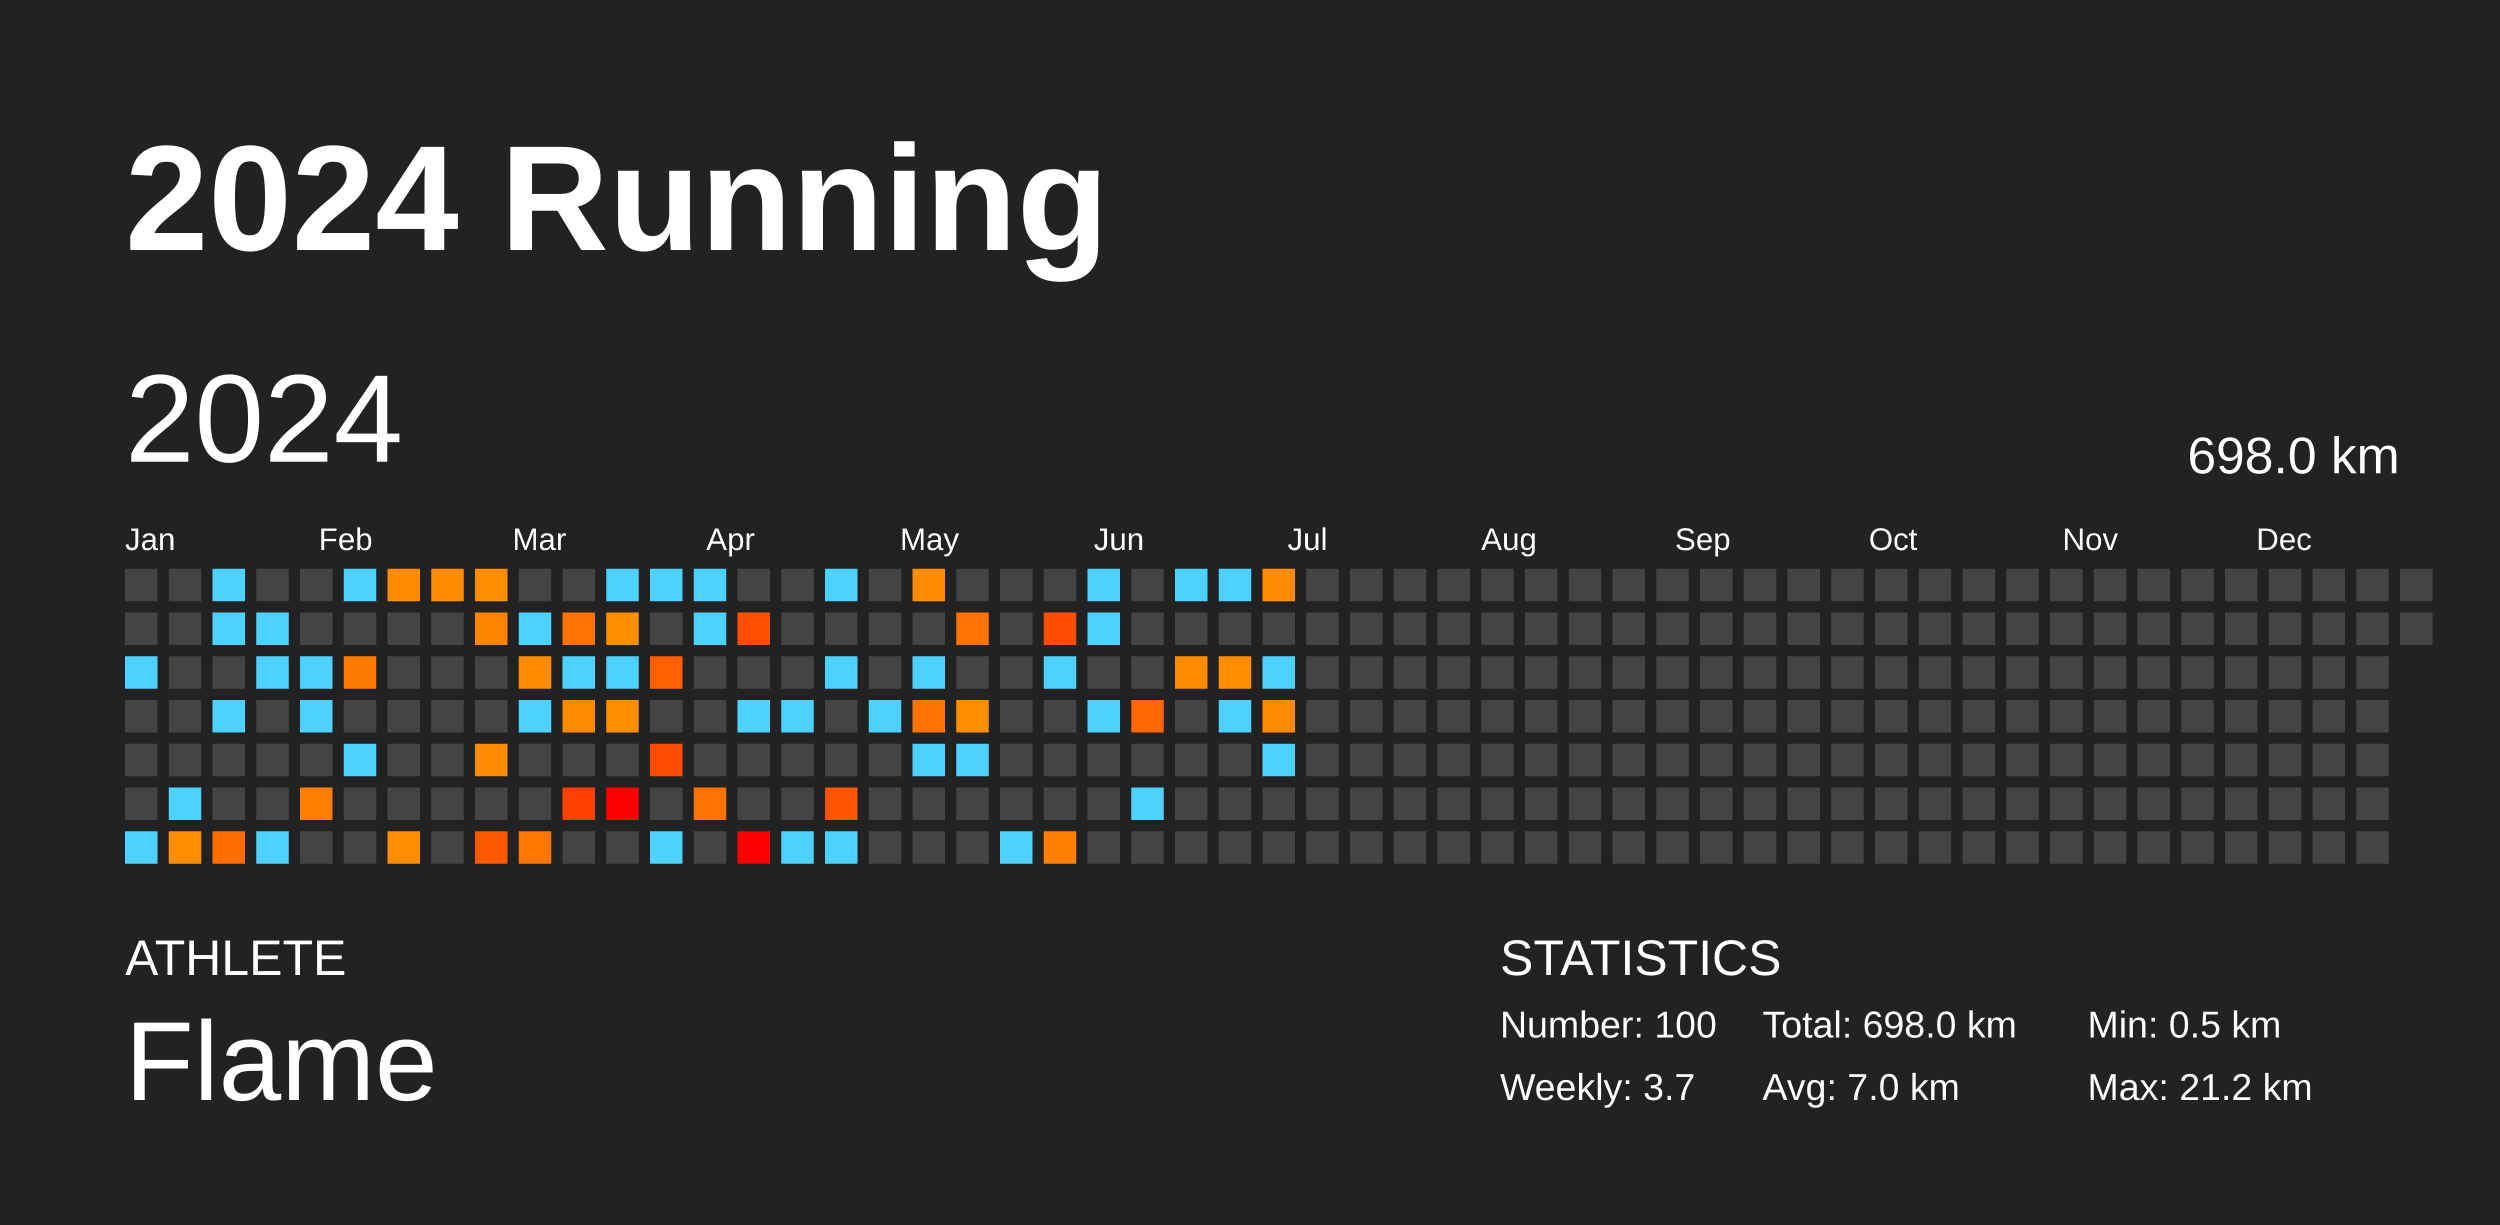
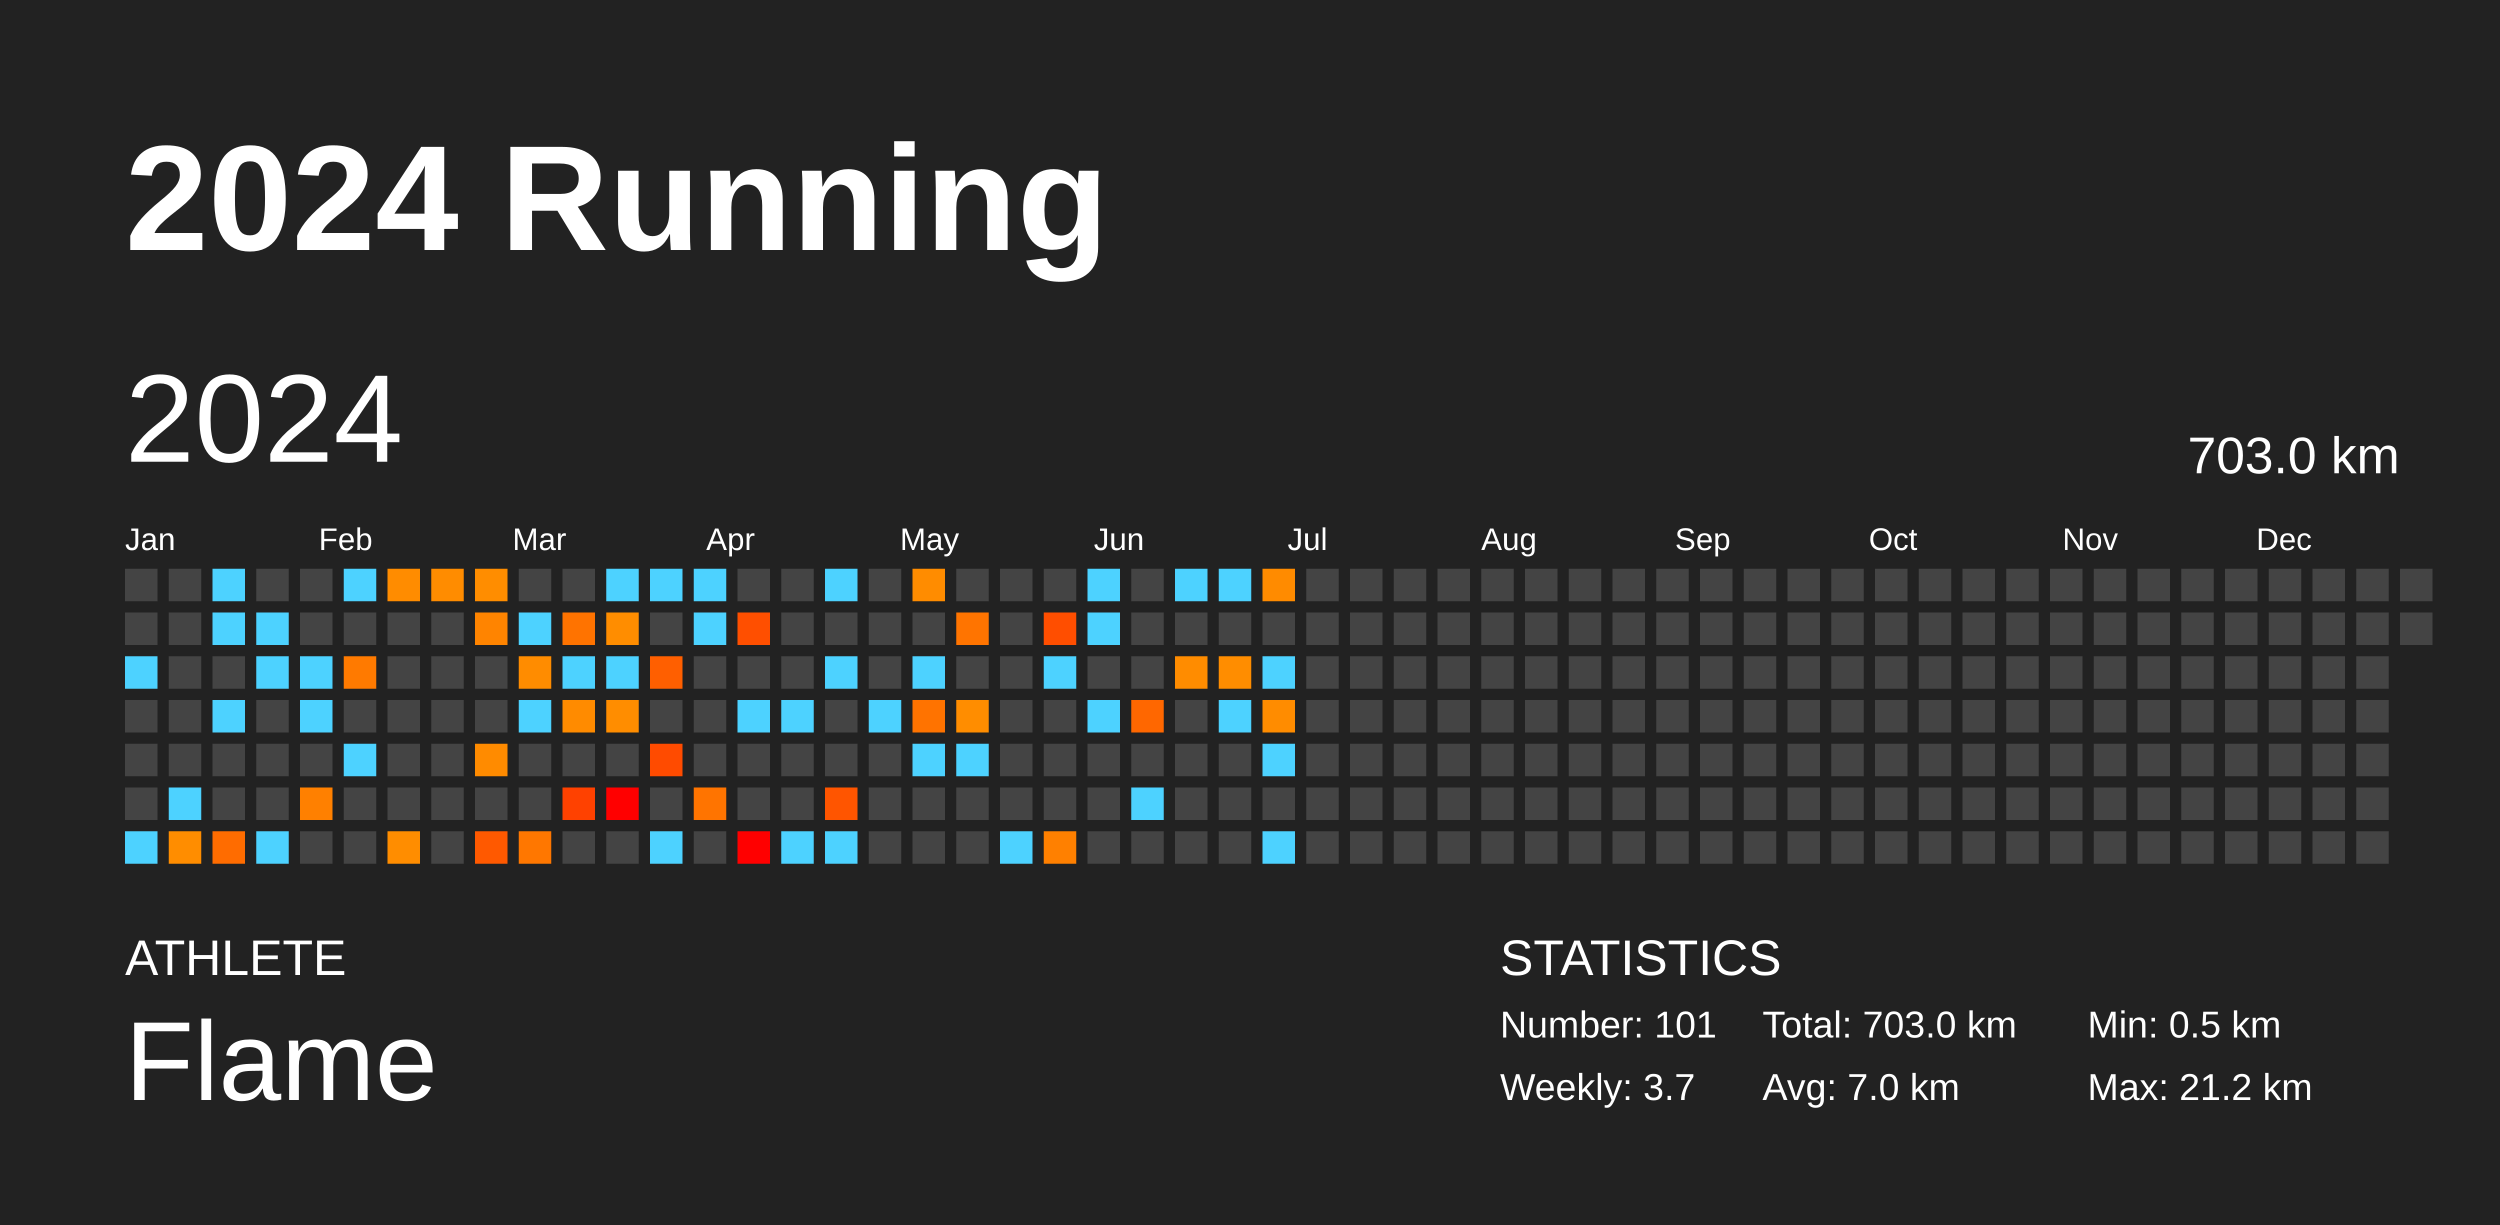
<svg xmlns="http://www.w3.org/2000/svg" baseProfile="full" height="98mm" version="1.1" viewBox="0,0,200,98" width="200mm">
  <defs />
  <rect fill="#222222" height="98" width="200" x="0" y="0" />
  <text fill="#FFFFFF" style="font-size:12px; font-family:Arial; font-weight:bold;" x="10" y="20">2024 Running</text>
  <text fill="#FFFFFF" style="font-size:4px; font-family:Arial" x="10" y="78">ATHLETE</text>
  <text fill="#FFFFFF" style="font-size:9px; font-family:Arial" x="10" y="88">Flame</text>
  <text fill="#FFFFFF" style="font-size:4px; font-family:Arial" x="120" y="78">STATISTICS</text>
-   <text fill="#FFFFFF" style="font-size:3px; font-family:Arial" x="120" y="83">Number: 100</text>
+   <text fill="#FFFFFF" style="font-size:3px; font-family:Arial" x="120" y="83">Number: 101</text>
  <text fill="#FFFFFF" style="font-size:3px; font-family:Arial" x="120" y="88">Weekly: 3.7</text>
-   <text fill="#FFFFFF" style="font-size:3px; font-family:Arial" x="141" y="83">Total: 698.0 km</text>
+   <text fill="#FFFFFF" style="font-size:3px; font-family:Arial" x="141" y="83">Total: 703.0 km</text>
  <text fill="#FFFFFF" style="font-size:3px; font-family:Arial" x="141" y="88">Avg: 7.0 km</text>
  <text fill="#FFFFFF" style="font-size:3px; font-family:Arial" x="167" y="83">Min: 0.5 km</text>
  <text fill="#FFFFFF" style="font-size:3px; font-family:Arial" x="167" y="88">Max: 21.2 km</text>
  <text dominant-baseline="hanging" fill="#FFFFFF" style="font-size:10.0px; font-family:Arial;" x="10" y="30">2024</text>
-   <text dominant-baseline="hanging" fill="#FFFFFF" style="font-size:4.125px; font-family:Arial;" x="175" y="35">698.0 km</text>
+   <text dominant-baseline="hanging" fill="#FFFFFF" style="font-size:4.125px; font-family:Arial;" x="175" y="35">703.0 km</text>
  <text fill="#FFFFFF" style="font-size:2.5px; font-family:Arial" x="10.0" y="44">Jan</text>
  <text fill="#FFFFFF" style="font-size:2.5px; font-family:Arial" x="25.5" y="44">Feb</text>
  <text fill="#FFFFFF" style="font-size:2.5px; font-family:Arial" x="41.0" y="44">Mar</text>
  <text fill="#FFFFFF" style="font-size:2.5px; font-family:Arial" x="56.5" y="44">Apr</text>
  <text fill="#FFFFFF" style="font-size:2.5px; font-family:Arial" x="72.0" y="44">May</text>
  <text fill="#FFFFFF" style="font-size:2.5px; font-family:Arial" x="87.5" y="44">Jun</text>
  <text fill="#FFFFFF" style="font-size:2.5px; font-family:Arial" x="103.0" y="44">Jul</text>
  <text fill="#FFFFFF" style="font-size:2.5px; font-family:Arial" x="118.5" y="44">Aug</text>
  <text fill="#FFFFFF" style="font-size:2.5px; font-family:Arial" x="134.0" y="44">Sep</text>
  <text fill="#FFFFFF" style="font-size:2.5px; font-family:Arial" x="149.5" y="44">Oct</text>
  <text fill="#FFFFFF" style="font-size:2.5px; font-family:Arial" x="165.0" y="44">Nov</text>
  <text fill="#FFFFFF" style="font-size:2.5px; font-family:Arial" x="180.5" y="44">Dec</text>
  <rect fill="#444444" height="2.6" width="2.6" x="10.0" y="45.5" />
  <rect fill="#444444" height="2.6" width="2.6" x="10.0" y="49.0" />
  <rect fill="#4dd2ff" height="2.6" width="2.6" x="10.0" y="52.5" />
  <rect fill="#444444" height="2.6" width="2.6" x="10.0" y="56.0" />
  <rect fill="#444444" height="2.6" width="2.6" x="10.0" y="59.5" />
  <rect fill="#444444" height="2.6" width="2.6" x="10.0" y="63.0" />
  <rect fill="#4dd2ff" height="2.6" width="2.6" x="10.0" y="66.5" />
  <rect fill="#444444" height="2.6" width="2.6" x="13.5" y="45.5" />
  <rect fill="#444444" height="2.6" width="2.6" x="13.5" y="49.0" />
  <rect fill="#444444" height="2.6" width="2.6" x="13.5" y="52.5" />
  <rect fill="#444444" height="2.6" width="2.6" x="13.5" y="56.0" />
  <rect fill="#444444" height="2.6" width="2.6" x="13.5" y="59.5" />
  <rect fill="#4dd2ff" height="2.6" width="2.6" x="13.5" y="63.0" />
  <rect fill="#ff8d00" height="2.6" width="2.6" x="13.5" y="66.5" />
  <rect fill="#4dd2ff" height="2.6" width="2.6" x="17.0" y="45.5" />
  <rect fill="#4dd2ff" height="2.6" width="2.6" x="17.0" y="49.0" />
  <rect fill="#444444" height="2.6" width="2.6" x="17.0" y="52.5" />
  <rect fill="#4dd2ff" height="2.6" width="2.6" x="17.0" y="56.0" />
  <rect fill="#444444" height="2.6" width="2.6" x="17.0" y="59.5" />
  <rect fill="#444444" height="2.6" width="2.6" x="17.0" y="63.0" />
  <rect fill="#ff6c00" height="2.6" width="2.6" x="17.0" y="66.5" />
  <rect fill="#444444" height="2.6" width="2.6" x="20.5" y="45.5" />
  <rect fill="#4dd2ff" height="2.6" width="2.6" x="20.5" y="49.0" />
  <rect fill="#4dd2ff" height="2.6" width="2.6" x="20.5" y="52.5" />
  <rect fill="#444444" height="2.6" width="2.6" x="20.5" y="56.0" />
  <rect fill="#444444" height="2.6" width="2.6" x="20.5" y="59.5" />
  <rect fill="#444444" height="2.6" width="2.6" x="20.5" y="63.0" />
  <rect fill="#4dd2ff" height="2.6" width="2.6" x="20.5" y="66.5" />
  <rect fill="#444444" height="2.6" width="2.6" x="24.0" y="45.5" />
  <rect fill="#444444" height="2.6" width="2.6" x="24.0" y="49.0" />
  <rect fill="#4dd2ff" height="2.6" width="2.6" x="24.0" y="52.5" />
  <rect fill="#4dd2ff" height="2.6" width="2.6" x="24.0" y="56.0" />
  <rect fill="#444444" height="2.6" width="2.6" x="24.0" y="59.5" />
  <rect fill="#ff8000" height="2.6" width="2.6" x="24.0" y="63.0" />
  <rect fill="#444444" height="2.6" width="2.6" x="24.0" y="66.5" />
  <rect fill="#4dd2ff" height="2.6" width="2.6" x="27.5" y="45.5" />
  <rect fill="#444444" height="2.6" width="2.6" x="27.5" y="49.0" />
  <rect fill="#ff7a00" height="2.6" width="2.6" x="27.5" y="52.5" />
  <rect fill="#444444" height="2.6" width="2.6" x="27.5" y="56.0" />
  <rect fill="#4dd2ff" height="2.6" width="2.6" x="27.5" y="59.5" />
  <rect fill="#444444" height="2.6" width="2.6" x="27.5" y="63.0" />
  <rect fill="#444444" height="2.6" width="2.6" x="27.5" y="66.5" />
  <rect fill="#ff8c00" height="2.6" width="2.6" x="31.0" y="45.5" />
  <rect fill="#444444" height="2.6" width="2.6" x="31.0" y="49.0" />
  <rect fill="#444444" height="2.6" width="2.6" x="31.0" y="52.5" />
  <rect fill="#444444" height="2.6" width="2.6" x="31.0" y="56.0" />
  <rect fill="#444444" height="2.6" width="2.6" x="31.0" y="59.5" />
  <rect fill="#444444" height="2.6" width="2.6" x="31.0" y="63.0" />
  <rect fill="#ff8d00" height="2.6" width="2.6" x="31.0" y="66.5" />
  <rect fill="#ff8c00" height="2.6" width="2.6" x="34.5" y="45.5" />
  <rect fill="#444444" height="2.6" width="2.6" x="34.5" y="49.0" />
  <rect fill="#444444" height="2.6" width="2.6" x="34.5" y="52.5" />
  <rect fill="#444444" height="2.6" width="2.6" x="34.5" y="56.0" />
  <rect fill="#444444" height="2.6" width="2.6" x="34.5" y="59.5" />
  <rect fill="#444444" height="2.6" width="2.6" x="34.5" y="63.0" />
  <rect fill="#444444" height="2.6" width="2.6" x="34.5" y="66.5" />
  <rect fill="#ff8d00" height="2.6" width="2.6" x="38.0" y="45.5" />
  <rect fill="#ff8400" height="2.6" width="2.6" x="38.0" y="49.0" />
  <rect fill="#444444" height="2.6" width="2.6" x="38.0" y="52.5" />
  <rect fill="#444444" height="2.6" width="2.6" x="38.0" y="56.0" />
  <rect fill="#ff8b00" height="2.6" width="2.6" x="38.0" y="59.5" />
  <rect fill="#444444" height="2.6" width="2.6" x="38.0" y="63.0" />
  <rect fill="#ff5900" height="2.6" width="2.6" x="38.0" y="66.5" />
  <rect fill="#444444" height="2.6" width="2.6" x="41.5" y="45.5" />
  <rect fill="#4dd2ff" height="2.6" width="2.6" x="41.5" y="49.0" />
  <rect fill="#ff8c00" height="2.6" width="2.6" x="41.5" y="52.5" />
  <rect fill="#4dd2ff" height="2.6" width="2.6" x="41.5" y="56.0" />
  <rect fill="#444444" height="2.6" width="2.6" x="41.5" y="59.5" />
  <rect fill="#444444" height="2.6" width="2.6" x="41.5" y="63.0" />
  <rect fill="#ff7700" height="2.6" width="2.6" x="41.5" y="66.5" />
  <rect fill="#444444" height="2.6" width="2.6" x="45.0" y="45.5" />
  <rect fill="#ff7300" height="2.6" width="2.6" x="45.0" y="49.0" />
  <rect fill="#4dd2ff" height="2.6" width="2.6" x="45.0" y="52.5" />
  <rect fill="#ff8b00" height="2.6" width="2.6" x="45.0" y="56.0" />
  <rect fill="#444444" height="2.6" width="2.6" x="45.0" y="59.5" />
  <rect fill="#ff4100" height="2.6" width="2.6" x="45.0" y="63.0" />
  <rect fill="#444444" height="2.6" width="2.6" x="45.0" y="66.5" />
  <rect fill="#4dd2ff" height="2.6" width="2.6" x="48.5" y="45.5" />
  <rect fill="#ff8d00" height="2.6" width="2.6" x="48.5" y="49.0" />
  <rect fill="#4dd2ff" height="2.6" width="2.6" x="48.5" y="52.5" />
  <rect fill="#ff8d00" height="2.6" width="2.6" x="48.5" y="56.0" />
  <rect fill="#444444" height="2.6" width="2.6" x="48.5" y="59.5" />
  <rect fill="red" height="2.6" width="2.6" x="48.5" y="63.0" />
  <rect fill="#444444" height="2.6" width="2.6" x="48.5" y="66.5" />
  <rect fill="#4dd2ff" height="2.6" width="2.6" x="52.0" y="45.5" />
  <rect fill="#444444" height="2.6" width="2.6" x="52.0" y="49.0" />
  <rect fill="#ff5f00" height="2.6" width="2.6" x="52.0" y="52.5" />
  <rect fill="#444444" height="2.6" width="2.6" x="52.0" y="56.0" />
  <rect fill="#ff4b00" height="2.6" width="2.6" x="52.0" y="59.5" />
  <rect fill="#444444" height="2.6" width="2.6" x="52.0" y="63.0" />
  <rect fill="#4dd2ff" height="2.6" width="2.6" x="52.0" y="66.5" />
  <rect fill="#4dd2ff" height="2.6" width="2.6" x="55.5" y="45.5" />
  <rect fill="#4dd2ff" height="2.6" width="2.6" x="55.5" y="49.0" />
  <rect fill="#444444" height="2.6" width="2.6" x="55.5" y="52.5" />
  <rect fill="#444444" height="2.6" width="2.6" x="55.5" y="56.0" />
  <rect fill="#444444" height="2.6" width="2.6" x="55.5" y="59.5" />
  <rect fill="#ff7400" height="2.6" width="2.6" x="55.5" y="63.0" />
  <rect fill="#444444" height="2.6" width="2.6" x="55.5" y="66.5" />
  <rect fill="#444444" height="2.6" width="2.6" x="59.0" y="45.5" />
  <rect fill="#ff4f00" height="2.6" width="2.6" x="59.0" y="49.0" />
  <rect fill="#444444" height="2.6" width="2.6" x="59.0" y="52.5" />
  <rect fill="#4dd2ff" height="2.6" width="2.6" x="59.0" y="56.0" />
  <rect fill="#444444" height="2.6" width="2.6" x="59.0" y="59.5" />
  <rect fill="#444444" height="2.6" width="2.6" x="59.0" y="63.0" />
  <rect fill="red" height="2.6" width="2.6" x="59.0" y="66.5" />
  <rect fill="#444444" height="2.6" width="2.6" x="62.5" y="45.5" />
  <rect fill="#444444" height="2.6" width="2.6" x="62.5" y="49.0" />
  <rect fill="#444444" height="2.6" width="2.6" x="62.5" y="52.5" />
  <rect fill="#4dd2ff" height="2.6" width="2.6" x="62.5" y="56.0" />
  <rect fill="#444444" height="2.6" width="2.6" x="62.5" y="59.5" />
  <rect fill="#444444" height="2.6" width="2.6" x="62.5" y="63.0" />
  <rect fill="#4dd2ff" height="2.6" width="2.6" x="62.5" y="66.5" />
  <rect fill="#4dd2ff" height="2.6" width="2.6" x="66.0" y="45.5" />
  <rect fill="#444444" height="2.6" width="2.6" x="66.0" y="49.0" />
  <rect fill="#4dd2ff" height="2.6" width="2.6" x="66.0" y="52.5" />
  <rect fill="#444444" height="2.6" width="2.6" x="66.0" y="56.0" />
  <rect fill="#444444" height="2.6" width="2.6" x="66.0" y="59.5" />
  <rect fill="#ff5500" height="2.6" width="2.6" x="66.0" y="63.0" />
  <rect fill="#4dd2ff" height="2.6" width="2.6" x="66.0" y="66.5" />
  <rect fill="#444444" height="2.6" width="2.6" x="69.5" y="45.5" />
  <rect fill="#444444" height="2.6" width="2.6" x="69.5" y="49.0" />
  <rect fill="#444444" height="2.6" width="2.6" x="69.5" y="52.5" />
  <rect fill="#4dd2ff" height="2.6" width="2.6" x="69.5" y="56.0" />
  <rect fill="#444444" height="2.6" width="2.6" x="69.5" y="59.5" />
  <rect fill="#444444" height="2.6" width="2.6" x="69.5" y="63.0" />
  <rect fill="#444444" height="2.6" width="2.6" x="69.5" y="66.5" />
  <rect fill="#ff8c00" height="2.6" width="2.6" x="73.0" y="45.5" />
  <rect fill="#444444" height="2.6" width="2.6" x="73.0" y="49.0" />
  <rect fill="#4dd2ff" height="2.6" width="2.6" x="73.0" y="52.5" />
  <rect fill="#ff7300" height="2.6" width="2.6" x="73.0" y="56.0" />
  <rect fill="#4dd2ff" height="2.6" width="2.6" x="73.0" y="59.5" />
  <rect fill="#444444" height="2.6" width="2.6" x="73.0" y="63.0" />
  <rect fill="#444444" height="2.6" width="2.6" x="73.0" y="66.5" />
  <rect fill="#444444" height="2.6" width="2.6" x="76.5" y="45.5" />
  <rect fill="#ff7400" height="2.6" width="2.6" x="76.5" y="49.0" />
  <rect fill="#444444" height="2.6" width="2.6" x="76.5" y="52.5" />
  <rect fill="#ff8d00" height="2.6" width="2.6" x="76.5" y="56.0" />
  <rect fill="#4dd2ff" height="2.6" width="2.6" x="76.5" y="59.5" />
  <rect fill="#444444" height="2.6" width="2.6" x="76.5" y="63.0" />
  <rect fill="#444444" height="2.6" width="2.6" x="76.5" y="66.5" />
  <rect fill="#444444" height="2.6" width="2.6" x="80.0" y="45.5" />
  <rect fill="#444444" height="2.6" width="2.6" x="80.0" y="49.0" />
  <rect fill="#444444" height="2.6" width="2.6" x="80.0" y="52.5" />
  <rect fill="#444444" height="2.6" width="2.6" x="80.0" y="56.0" />
  <rect fill="#444444" height="2.6" width="2.6" x="80.0" y="59.5" />
  <rect fill="#444444" height="2.6" width="2.6" x="80.0" y="63.0" />
  <rect fill="#4dd2ff" height="2.6" width="2.6" x="80.0" y="66.5" />
  <rect fill="#444444" height="2.6" width="2.6" x="83.5" y="45.5" />
  <rect fill="#ff4e00" height="2.6" width="2.6" x="83.5" y="49.0" />
  <rect fill="#4dd2ff" height="2.6" width="2.6" x="83.5" y="52.5" />
  <rect fill="#444444" height="2.6" width="2.6" x="83.5" y="56.0" />
  <rect fill="#444444" height="2.6" width="2.6" x="83.5" y="59.5" />
  <rect fill="#444444" height="2.6" width="2.6" x="83.5" y="63.0" />
  <rect fill="#ff8000" height="2.6" width="2.6" x="83.5" y="66.5" />
  <rect fill="#4dd2ff" height="2.6" width="2.6" x="87.0" y="45.5" />
  <rect fill="#4dd2ff" height="2.6" width="2.6" x="87.0" y="49.0" />
  <rect fill="#444444" height="2.6" width="2.6" x="87.0" y="52.5" />
  <rect fill="#4dd2ff" height="2.6" width="2.6" x="87.0" y="56.0" />
  <rect fill="#444444" height="2.6" width="2.6" x="87.0" y="59.5" />
  <rect fill="#444444" height="2.6" width="2.6" x="87.0" y="63.0" />
  <rect fill="#444444" height="2.6" width="2.6" x="87.0" y="66.5" />
  <rect fill="#444444" height="2.6" width="2.6" x="90.5" y="45.5" />
  <rect fill="#444444" height="2.6" width="2.6" x="90.5" y="49.0" />
  <rect fill="#444444" height="2.6" width="2.6" x="90.5" y="52.5" />
  <rect fill="#ff6700" height="2.6" width="2.6" x="90.5" y="56.0" />
  <rect fill="#444444" height="2.6" width="2.6" x="90.5" y="59.5" />
  <rect fill="#4dd2ff" height="2.6" width="2.6" x="90.5" y="63.0" />
  <rect fill="#444444" height="2.6" width="2.6" x="90.5" y="66.5" />
  <rect fill="#4dd2ff" height="2.6" width="2.6" x="94.0" y="45.5" />
  <rect fill="#444444" height="2.6" width="2.6" x="94.0" y="49.0" />
  <rect fill="#ff8c00" height="2.6" width="2.6" x="94.0" y="52.5" />
  <rect fill="#444444" height="2.6" width="2.6" x="94.0" y="56.0" />
  <rect fill="#444444" height="2.6" width="2.6" x="94.0" y="59.5" />
  <rect fill="#444444" height="2.6" width="2.6" x="94.0" y="63.0" />
  <rect fill="#444444" height="2.6" width="2.6" x="94.0" y="66.5" />
  <rect fill="#4dd2ff" height="2.6" width="2.6" x="97.5" y="45.5" />
  <rect fill="#444444" height="2.6" width="2.6" x="97.5" y="49.0" />
  <rect fill="#ff8d00" height="2.6" width="2.6" x="97.5" y="52.5" />
  <rect fill="#4dd2ff" height="2.6" width="2.6" x="97.5" y="56.0" />
  <rect fill="#444444" height="2.6" width="2.6" x="97.5" y="59.5" />
  <rect fill="#444444" height="2.6" width="2.6" x="97.5" y="63.0" />
  <rect fill="#444444" height="2.6" width="2.6" x="97.5" y="66.5" />
  <rect fill="#ff8b00" height="2.6" width="2.6" x="101.0" y="45.5" />
  <rect fill="#444444" height="2.6" width="2.6" x="101.0" y="49.0" />
  <rect fill="#4dd2ff" height="2.6" width="2.6" x="101.0" y="52.5" />
  <rect fill="#ff8c00" height="2.6" width="2.6" x="101.0" y="56.0" />
  <rect fill="#4dd2ff" height="2.6" width="2.6" x="101.0" y="59.5" />
  <rect fill="#444444" height="2.6" width="2.6" x="101.0" y="63.0" />
-   <rect fill="#444444" height="2.6" width="2.6" x="101.0" y="66.5" />
+   <rect fill="#4dd2ff" height="2.6" width="2.6" x="101.0" y="66.5" />
  <rect fill="#444444" height="2.6" width="2.6" x="104.5" y="45.5" />
  <rect fill="#444444" height="2.6" width="2.6" x="104.5" y="49.0" />
  <rect fill="#444444" height="2.6" width="2.6" x="104.5" y="52.5" />
  <rect fill="#444444" height="2.6" width="2.6" x="104.5" y="56.0" />
  <rect fill="#444444" height="2.6" width="2.6" x="104.5" y="59.5" />
  <rect fill="#444444" height="2.6" width="2.6" x="104.5" y="63.0" />
  <rect fill="#444444" height="2.6" width="2.6" x="104.5" y="66.5" />
  <rect fill="#444444" height="2.6" width="2.6" x="108.0" y="45.5" />
  <rect fill="#444444" height="2.6" width="2.6" x="108.0" y="49.0" />
  <rect fill="#444444" height="2.6" width="2.6" x="108.0" y="52.5" />
  <rect fill="#444444" height="2.6" width="2.6" x="108.0" y="56.0" />
  <rect fill="#444444" height="2.6" width="2.6" x="108.0" y="59.5" />
  <rect fill="#444444" height="2.6" width="2.6" x="108.0" y="63.0" />
  <rect fill="#444444" height="2.6" width="2.6" x="108.0" y="66.5" />
  <rect fill="#444444" height="2.6" width="2.6" x="111.5" y="45.5" />
  <rect fill="#444444" height="2.6" width="2.6" x="111.5" y="49.0" />
  <rect fill="#444444" height="2.6" width="2.6" x="111.5" y="52.5" />
  <rect fill="#444444" height="2.6" width="2.6" x="111.5" y="56.0" />
  <rect fill="#444444" height="2.6" width="2.6" x="111.5" y="59.5" />
  <rect fill="#444444" height="2.6" width="2.6" x="111.5" y="63.0" />
  <rect fill="#444444" height="2.6" width="2.6" x="111.5" y="66.5" />
  <rect fill="#444444" height="2.6" width="2.6" x="115.0" y="45.5" />
  <rect fill="#444444" height="2.6" width="2.6" x="115.0" y="49.0" />
  <rect fill="#444444" height="2.6" width="2.6" x="115.0" y="52.5" />
  <rect fill="#444444" height="2.6" width="2.6" x="115.0" y="56.0" />
  <rect fill="#444444" height="2.6" width="2.6" x="115.0" y="59.5" />
  <rect fill="#444444" height="2.6" width="2.6" x="115.0" y="63.0" />
  <rect fill="#444444" height="2.6" width="2.6" x="115.0" y="66.5" />
  <rect fill="#444444" height="2.6" width="2.6" x="118.5" y="45.5" />
  <rect fill="#444444" height="2.6" width="2.6" x="118.5" y="49.0" />
  <rect fill="#444444" height="2.6" width="2.6" x="118.5" y="52.5" />
  <rect fill="#444444" height="2.6" width="2.6" x="118.5" y="56.0" />
  <rect fill="#444444" height="2.6" width="2.6" x="118.5" y="59.5" />
  <rect fill="#444444" height="2.6" width="2.6" x="118.5" y="63.0" />
  <rect fill="#444444" height="2.6" width="2.6" x="118.5" y="66.5" />
  <rect fill="#444444" height="2.6" width="2.6" x="122.0" y="45.5" />
  <rect fill="#444444" height="2.6" width="2.6" x="122.0" y="49.0" />
  <rect fill="#444444" height="2.6" width="2.6" x="122.0" y="52.5" />
  <rect fill="#444444" height="2.6" width="2.6" x="122.0" y="56.0" />
  <rect fill="#444444" height="2.6" width="2.6" x="122.0" y="59.5" />
  <rect fill="#444444" height="2.6" width="2.6" x="122.0" y="63.0" />
  <rect fill="#444444" height="2.6" width="2.6" x="122.0" y="66.5" />
  <rect fill="#444444" height="2.6" width="2.6" x="125.5" y="45.5" />
  <rect fill="#444444" height="2.6" width="2.6" x="125.5" y="49.0" />
  <rect fill="#444444" height="2.6" width="2.6" x="125.5" y="52.5" />
  <rect fill="#444444" height="2.6" width="2.6" x="125.5" y="56.0" />
  <rect fill="#444444" height="2.6" width="2.6" x="125.5" y="59.5" />
  <rect fill="#444444" height="2.6" width="2.6" x="125.5" y="63.0" />
  <rect fill="#444444" height="2.6" width="2.6" x="125.5" y="66.5" />
  <rect fill="#444444" height="2.6" width="2.6" x="129.0" y="45.5" />
  <rect fill="#444444" height="2.6" width="2.6" x="129.0" y="49.0" />
  <rect fill="#444444" height="2.6" width="2.6" x="129.0" y="52.5" />
  <rect fill="#444444" height="2.6" width="2.6" x="129.0" y="56.0" />
  <rect fill="#444444" height="2.6" width="2.6" x="129.0" y="59.5" />
  <rect fill="#444444" height="2.6" width="2.6" x="129.0" y="63.0" />
  <rect fill="#444444" height="2.6" width="2.6" x="129.0" y="66.5" />
  <rect fill="#444444" height="2.6" width="2.6" x="132.5" y="45.5" />
  <rect fill="#444444" height="2.6" width="2.6" x="132.5" y="49.0" />
  <rect fill="#444444" height="2.6" width="2.6" x="132.5" y="52.5" />
  <rect fill="#444444" height="2.6" width="2.6" x="132.5" y="56.0" />
  <rect fill="#444444" height="2.6" width="2.6" x="132.5" y="59.5" />
  <rect fill="#444444" height="2.6" width="2.6" x="132.5" y="63.0" />
  <rect fill="#444444" height="2.6" width="2.6" x="132.5" y="66.5" />
  <rect fill="#444444" height="2.6" width="2.6" x="136.0" y="45.5" />
  <rect fill="#444444" height="2.6" width="2.6" x="136.0" y="49.0" />
  <rect fill="#444444" height="2.6" width="2.6" x="136.0" y="52.5" />
  <rect fill="#444444" height="2.6" width="2.6" x="136.0" y="56.0" />
  <rect fill="#444444" height="2.6" width="2.6" x="136.0" y="59.5" />
  <rect fill="#444444" height="2.6" width="2.6" x="136.0" y="63.0" />
  <rect fill="#444444" height="2.6" width="2.6" x="136.0" y="66.5" />
  <rect fill="#444444" height="2.6" width="2.6" x="139.5" y="45.5" />
  <rect fill="#444444" height="2.6" width="2.6" x="139.5" y="49.0" />
  <rect fill="#444444" height="2.6" width="2.6" x="139.5" y="52.5" />
  <rect fill="#444444" height="2.6" width="2.6" x="139.5" y="56.0" />
  <rect fill="#444444" height="2.6" width="2.6" x="139.5" y="59.5" />
  <rect fill="#444444" height="2.6" width="2.6" x="139.5" y="63.0" />
  <rect fill="#444444" height="2.6" width="2.6" x="139.5" y="66.5" />
  <rect fill="#444444" height="2.6" width="2.6" x="143.0" y="45.5" />
  <rect fill="#444444" height="2.6" width="2.6" x="143.0" y="49.0" />
  <rect fill="#444444" height="2.6" width="2.6" x="143.0" y="52.5" />
  <rect fill="#444444" height="2.6" width="2.6" x="143.0" y="56.0" />
  <rect fill="#444444" height="2.6" width="2.6" x="143.0" y="59.5" />
  <rect fill="#444444" height="2.6" width="2.6" x="143.0" y="63.0" />
  <rect fill="#444444" height="2.6" width="2.6" x="143.0" y="66.5" />
  <rect fill="#444444" height="2.6" width="2.6" x="146.5" y="45.5" />
  <rect fill="#444444" height="2.6" width="2.6" x="146.5" y="49.0" />
  <rect fill="#444444" height="2.6" width="2.6" x="146.5" y="52.5" />
  <rect fill="#444444" height="2.6" width="2.6" x="146.5" y="56.0" />
  <rect fill="#444444" height="2.6" width="2.6" x="146.5" y="59.5" />
  <rect fill="#444444" height="2.6" width="2.6" x="146.5" y="63.0" />
  <rect fill="#444444" height="2.6" width="2.6" x="146.5" y="66.5" />
  <rect fill="#444444" height="2.6" width="2.6" x="150.0" y="45.5" />
  <rect fill="#444444" height="2.6" width="2.6" x="150.0" y="49.0" />
  <rect fill="#444444" height="2.6" width="2.6" x="150.0" y="52.5" />
  <rect fill="#444444" height="2.6" width="2.6" x="150.0" y="56.0" />
  <rect fill="#444444" height="2.6" width="2.6" x="150.0" y="59.5" />
  <rect fill="#444444" height="2.6" width="2.6" x="150.0" y="63.0" />
  <rect fill="#444444" height="2.6" width="2.6" x="150.0" y="66.5" />
  <rect fill="#444444" height="2.6" width="2.6" x="153.5" y="45.5" />
  <rect fill="#444444" height="2.6" width="2.6" x="153.5" y="49.0" />
  <rect fill="#444444" height="2.6" width="2.6" x="153.5" y="52.5" />
  <rect fill="#444444" height="2.6" width="2.6" x="153.5" y="56.0" />
  <rect fill="#444444" height="2.6" width="2.6" x="153.5" y="59.5" />
  <rect fill="#444444" height="2.6" width="2.6" x="153.5" y="63.0" />
  <rect fill="#444444" height="2.6" width="2.6" x="153.5" y="66.5" />
  <rect fill="#444444" height="2.6" width="2.6" x="157.0" y="45.5" />
  <rect fill="#444444" height="2.6" width="2.6" x="157.0" y="49.0" />
  <rect fill="#444444" height="2.6" width="2.6" x="157.0" y="52.5" />
  <rect fill="#444444" height="2.6" width="2.6" x="157.0" y="56.0" />
  <rect fill="#444444" height="2.6" width="2.6" x="157.0" y="59.5" />
  <rect fill="#444444" height="2.6" width="2.6" x="157.0" y="63.0" />
  <rect fill="#444444" height="2.6" width="2.6" x="157.0" y="66.5" />
  <rect fill="#444444" height="2.6" width="2.6" x="160.5" y="45.5" />
  <rect fill="#444444" height="2.6" width="2.6" x="160.5" y="49.0" />
  <rect fill="#444444" height="2.6" width="2.6" x="160.5" y="52.5" />
  <rect fill="#444444" height="2.6" width="2.6" x="160.5" y="56.0" />
  <rect fill="#444444" height="2.6" width="2.6" x="160.5" y="59.5" />
  <rect fill="#444444" height="2.6" width="2.6" x="160.5" y="63.0" />
  <rect fill="#444444" height="2.6" width="2.6" x="160.5" y="66.5" />
  <rect fill="#444444" height="2.6" width="2.6" x="164.0" y="45.5" />
  <rect fill="#444444" height="2.6" width="2.6" x="164.0" y="49.0" />
  <rect fill="#444444" height="2.6" width="2.6" x="164.0" y="52.5" />
  <rect fill="#444444" height="2.6" width="2.6" x="164.0" y="56.0" />
  <rect fill="#444444" height="2.6" width="2.6" x="164.0" y="59.5" />
  <rect fill="#444444" height="2.6" width="2.6" x="164.0" y="63.0" />
  <rect fill="#444444" height="2.6" width="2.6" x="164.0" y="66.5" />
  <rect fill="#444444" height="2.6" width="2.6" x="167.5" y="45.5" />
  <rect fill="#444444" height="2.6" width="2.6" x="167.5" y="49.0" />
  <rect fill="#444444" height="2.6" width="2.6" x="167.5" y="52.5" />
  <rect fill="#444444" height="2.6" width="2.6" x="167.5" y="56.0" />
  <rect fill="#444444" height="2.6" width="2.6" x="167.5" y="59.5" />
  <rect fill="#444444" height="2.6" width="2.6" x="167.5" y="63.0" />
  <rect fill="#444444" height="2.6" width="2.6" x="167.5" y="66.5" />
  <rect fill="#444444" height="2.6" width="2.6" x="171.0" y="45.5" />
  <rect fill="#444444" height="2.6" width="2.6" x="171.0" y="49.0" />
  <rect fill="#444444" height="2.6" width="2.6" x="171.0" y="52.5" />
  <rect fill="#444444" height="2.6" width="2.6" x="171.0" y="56.0" />
  <rect fill="#444444" height="2.6" width="2.6" x="171.0" y="59.5" />
  <rect fill="#444444" height="2.6" width="2.6" x="171.0" y="63.0" />
  <rect fill="#444444" height="2.6" width="2.6" x="171.0" y="66.5" />
  <rect fill="#444444" height="2.6" width="2.6" x="174.5" y="45.5" />
  <rect fill="#444444" height="2.6" width="2.6" x="174.5" y="49.0" />
  <rect fill="#444444" height="2.6" width="2.6" x="174.5" y="52.5" />
  <rect fill="#444444" height="2.6" width="2.6" x="174.5" y="56.0" />
  <rect fill="#444444" height="2.6" width="2.6" x="174.5" y="59.5" />
  <rect fill="#444444" height="2.6" width="2.6" x="174.5" y="63.0" />
  <rect fill="#444444" height="2.6" width="2.6" x="174.5" y="66.5" />
  <rect fill="#444444" height="2.6" width="2.6" x="178.0" y="45.5" />
  <rect fill="#444444" height="2.6" width="2.6" x="178.0" y="49.0" />
  <rect fill="#444444" height="2.6" width="2.6" x="178.0" y="52.5" />
  <rect fill="#444444" height="2.6" width="2.6" x="178.0" y="56.0" />
  <rect fill="#444444" height="2.6" width="2.6" x="178.0" y="59.5" />
  <rect fill="#444444" height="2.6" width="2.6" x="178.0" y="63.0" />
  <rect fill="#444444" height="2.6" width="2.6" x="178.0" y="66.5" />
  <rect fill="#444444" height="2.6" width="2.6" x="181.5" y="45.5" />
  <rect fill="#444444" height="2.6" width="2.6" x="181.5" y="49.0" />
  <rect fill="#444444" height="2.6" width="2.6" x="181.5" y="52.5" />
  <rect fill="#444444" height="2.6" width="2.6" x="181.5" y="56.0" />
  <rect fill="#444444" height="2.6" width="2.6" x="181.5" y="59.5" />
  <rect fill="#444444" height="2.6" width="2.6" x="181.5" y="63.0" />
  <rect fill="#444444" height="2.6" width="2.6" x="181.5" y="66.5" />
  <rect fill="#444444" height="2.6" width="2.6" x="185.0" y="45.5" />
  <rect fill="#444444" height="2.6" width="2.6" x="185.0" y="49.0" />
  <rect fill="#444444" height="2.6" width="2.6" x="185.0" y="52.5" />
  <rect fill="#444444" height="2.6" width="2.6" x="185.0" y="56.0" />
  <rect fill="#444444" height="2.6" width="2.6" x="185.0" y="59.5" />
  <rect fill="#444444" height="2.6" width="2.6" x="185.0" y="63.0" />
  <rect fill="#444444" height="2.6" width="2.6" x="185.0" y="66.5" />
  <rect fill="#444444" height="2.6" width="2.6" x="188.5" y="45.5" />
  <rect fill="#444444" height="2.6" width="2.6" x="188.5" y="49.0" />
  <rect fill="#444444" height="2.6" width="2.6" x="188.5" y="52.5" />
  <rect fill="#444444" height="2.6" width="2.6" x="188.5" y="56.0" />
  <rect fill="#444444" height="2.6" width="2.6" x="188.5" y="59.5" />
  <rect fill="#444444" height="2.6" width="2.6" x="188.5" y="63.0" />
  <rect fill="#444444" height="2.6" width="2.6" x="188.5" y="66.5" />
  <rect fill="#444444" height="2.6" width="2.6" x="192.0" y="45.5" />
  <rect fill="#444444" height="2.6" width="2.6" x="192.0" y="49.0" />
</svg>
